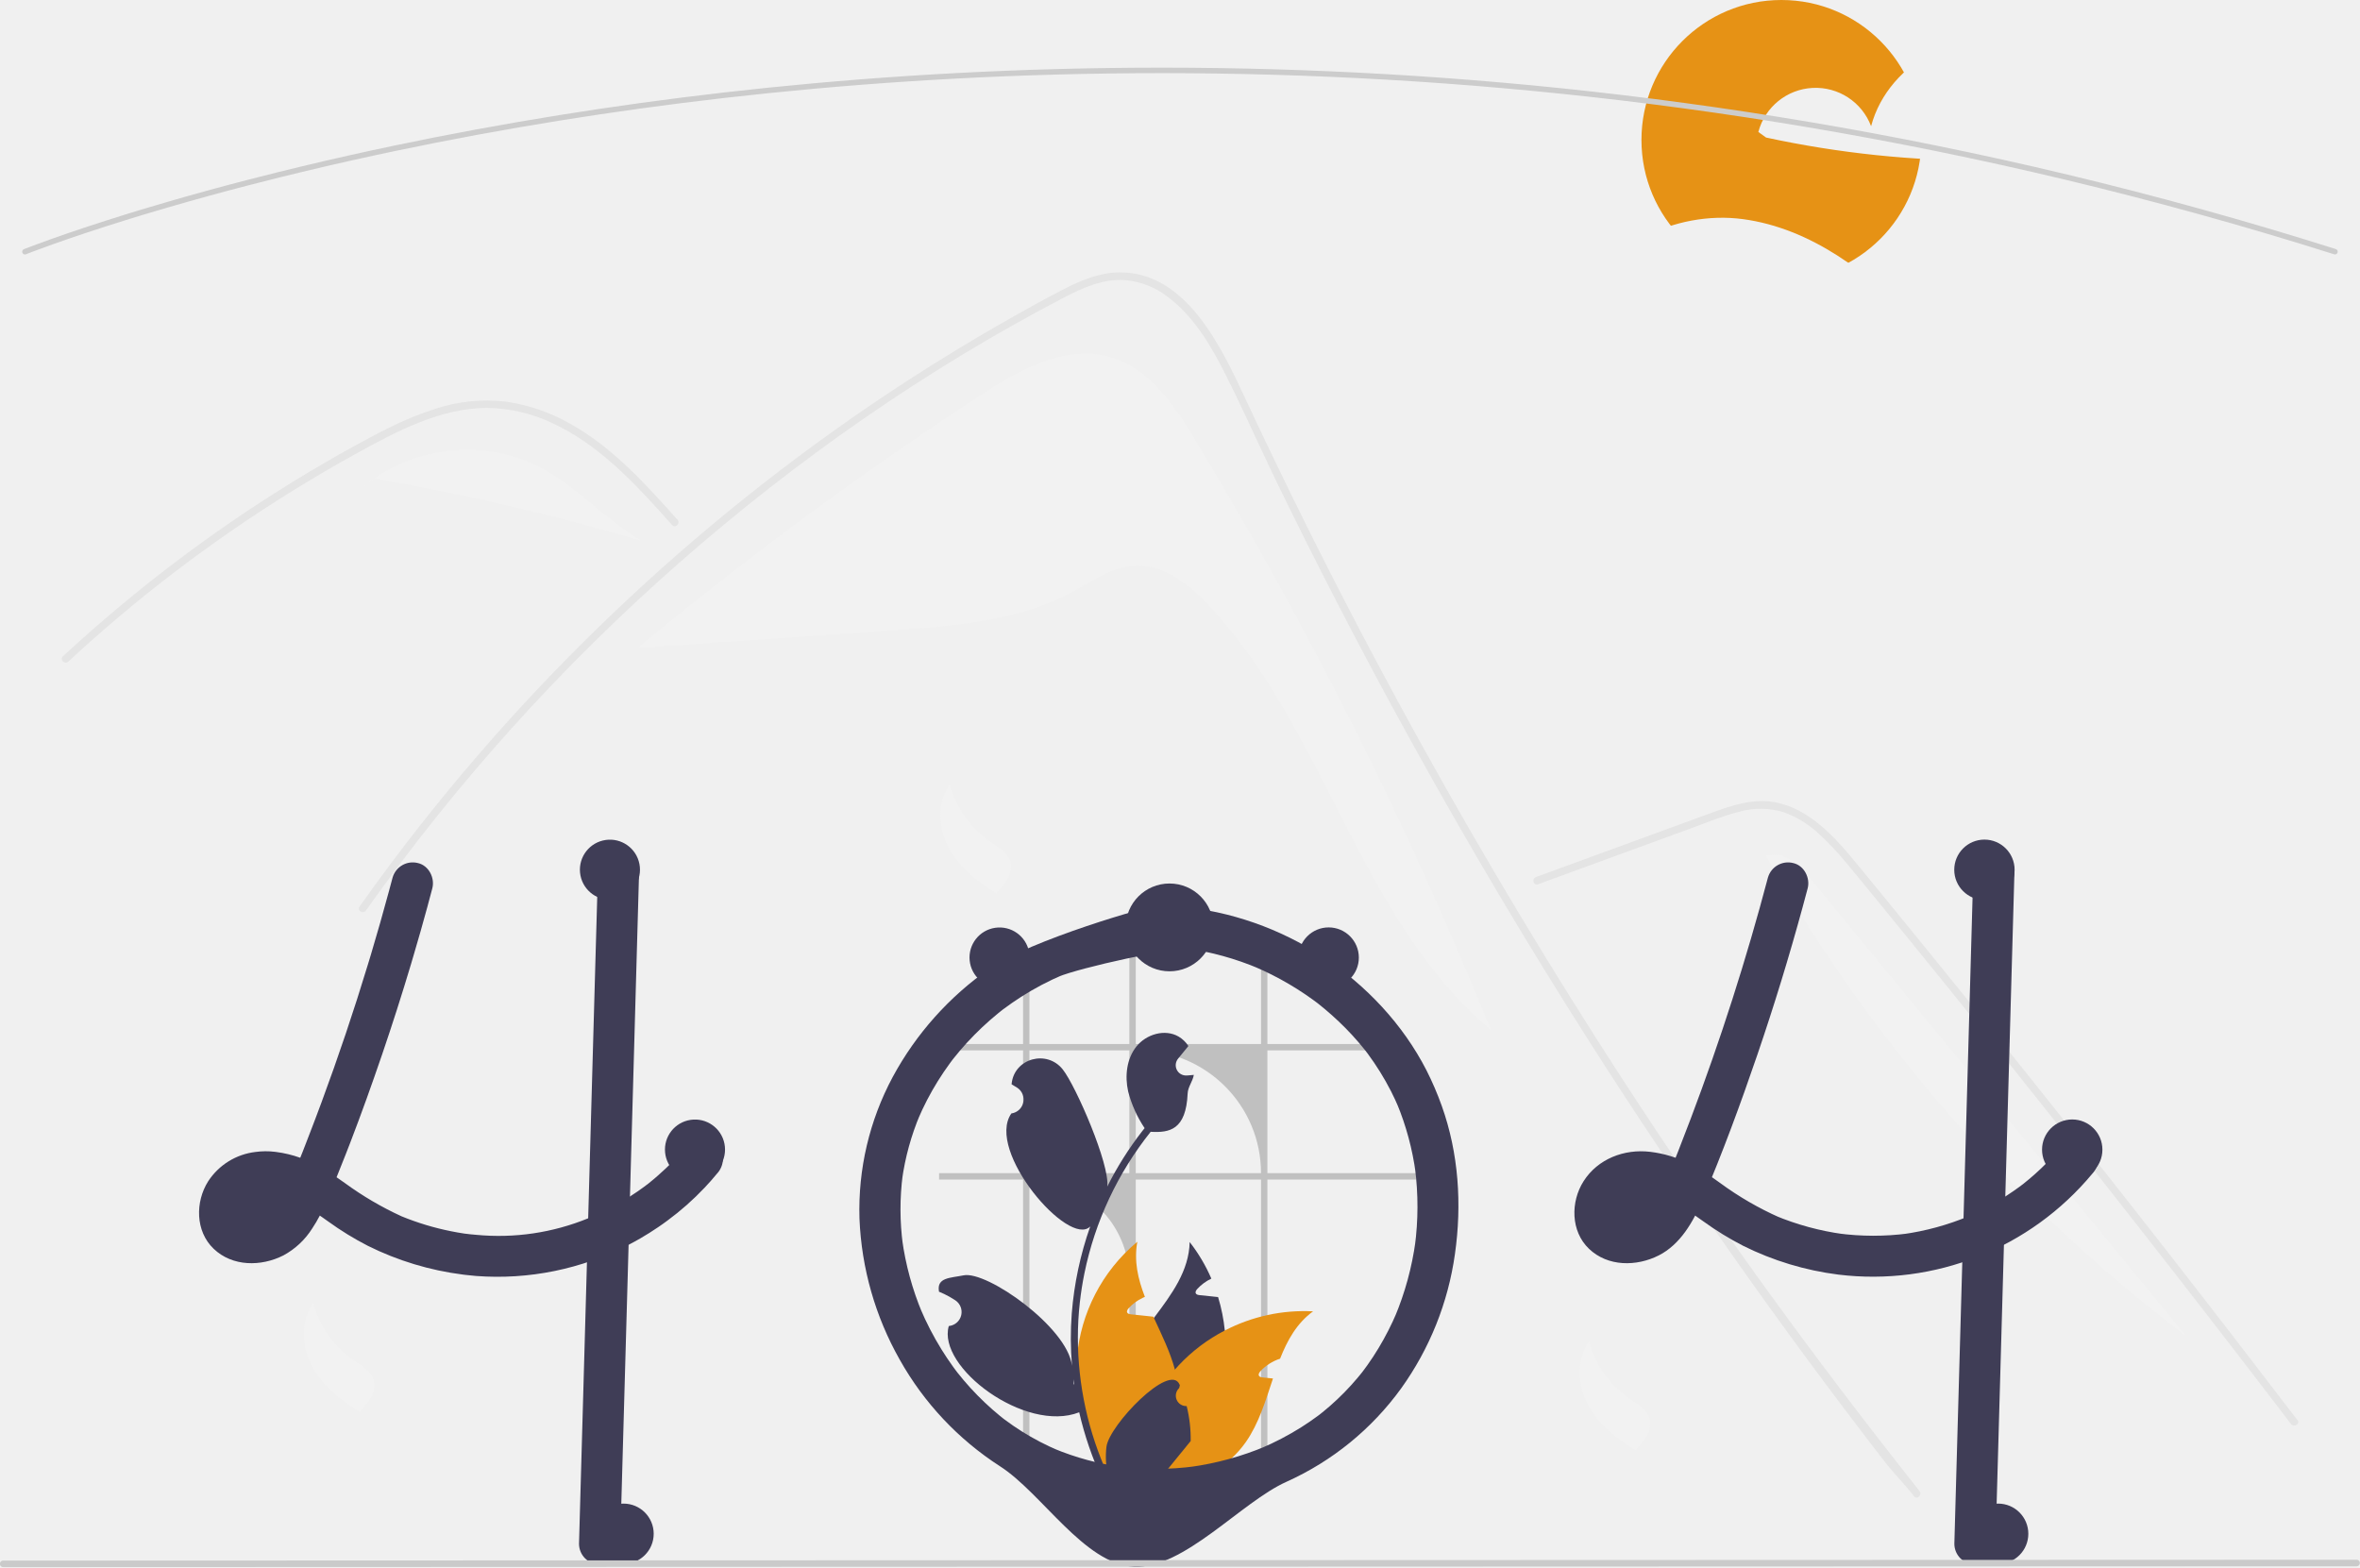
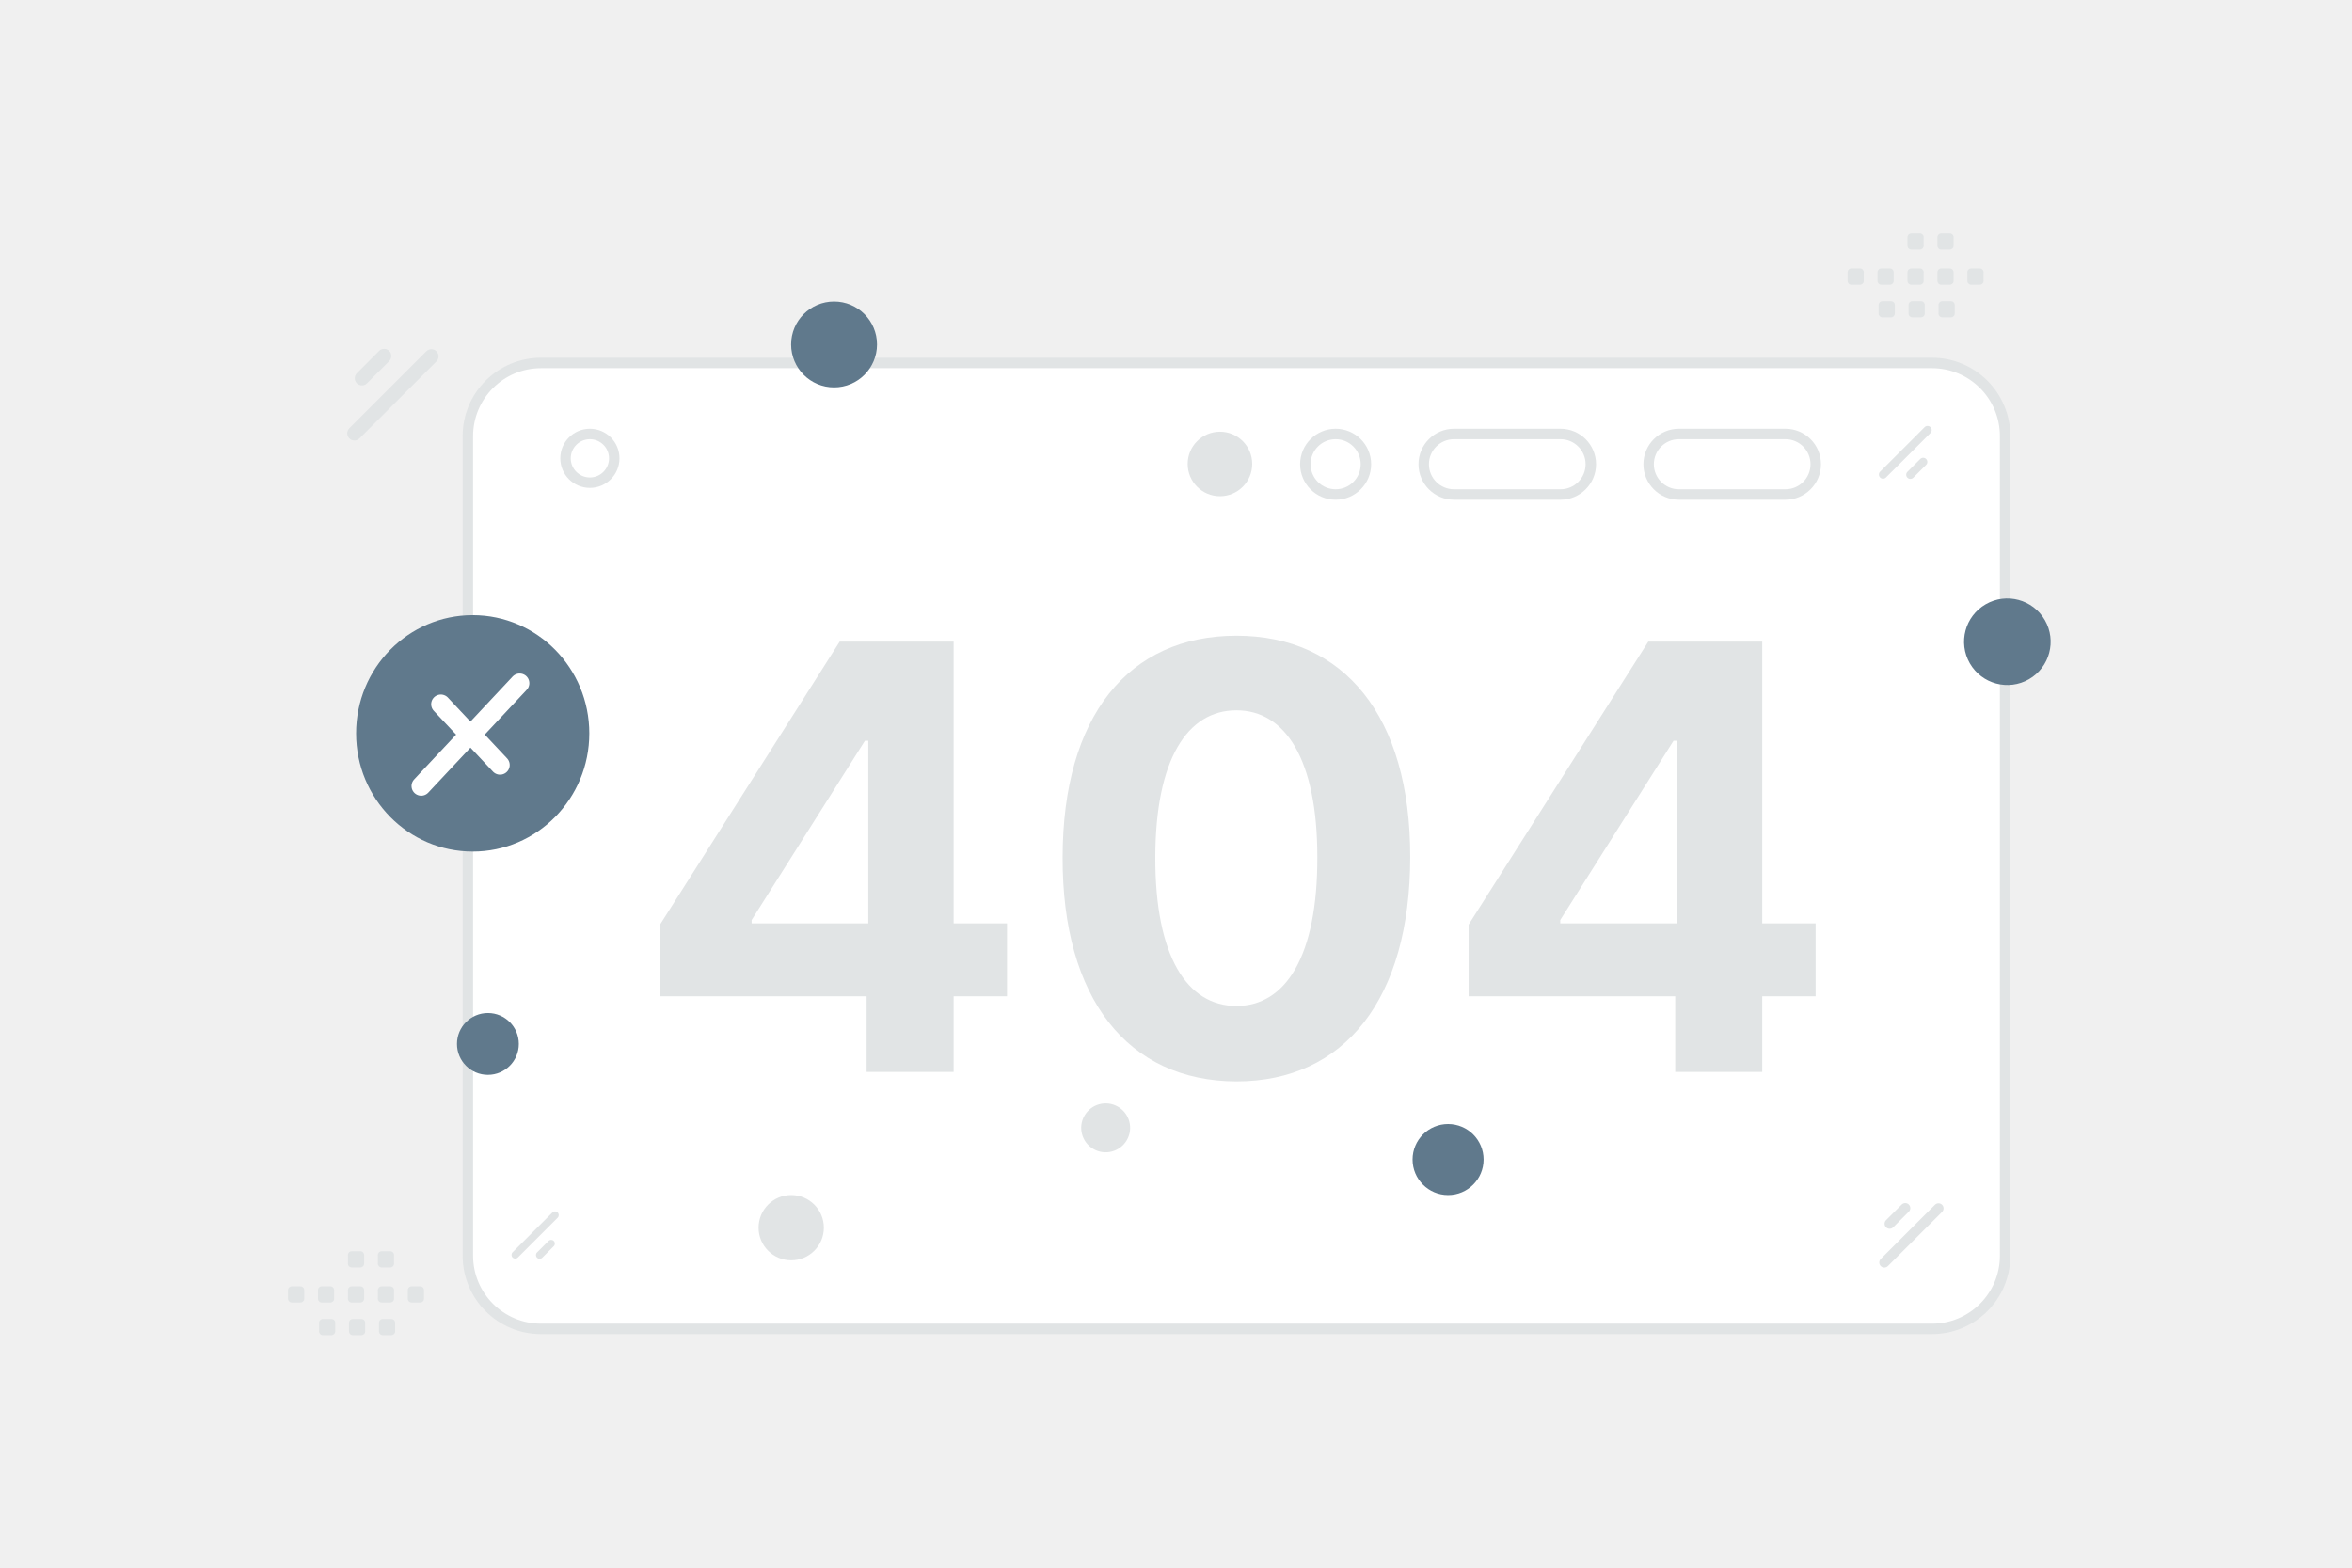
- <svg xmlns="http://www.w3.org/2000/svg" data-name="Layer 1" width="860.131" height="571.148" viewBox="0 0 860.131 571.148">
-   <path d="M605.67,324.953c-7.669-12.684-16.757-26.228-30.99-30.37-16.482-4.796-33.413,4.732-47.775,14.135a1392.157,1392.157,0,0,0-123.893,91.283l.043.492q46.226-3.188,92.451-6.376c22.265-1.535,45.296-3.283,64.972-13.816,7.467-3.997,14.745-9.336,23.206-9.708,10.512-.462,19.677,6.879,26.88,14.549,42.607,45.371,54.937,114.754,102.738,154.616A1516.995,1516.995,0,0,0,605.67,324.953Z" transform="translate(-169.9343 -164.426)" fill="#f2f2f2" />
-   <path d="M867.571,709.781c-4.712-5.95-6.637-7.343-11.285-13.348q-56.764-73.416-106.708-151.792-33.924-53.23-64.483-108.504-14.549-26.278-28.3-52.969-10.67-20.695-20.865-41.638c-1.944-3.988-3.832-7.994-5.711-12.009-4.428-9.442-8.773-18.93-13.439-28.244-5.317-10.616-11.789-21.745-21.553-28.877a29.405,29.405,0,0,0-15.319-5.895c-7.948-.513-15.282,2.769-22.176,6.353-50.439,26.301-97.659,59.276-140.37,96.798A730.778,730.778,0,0,0,303.322,496.247c-1.008,1.439-3.392.064-2.374-1.384q6.009-8.498,12.257-16.813A734.817,734.817,0,0,1,500.805,303.064q18.248-11.826,37.183-22.542c6.362-3.603,12.752-7.16,19.251-10.497,6.371-3.273,13.137-6.215,20.416-6.325,24.77-.385,37.595,27.667,46.405,46.542q4.153,8.911,8.406,17.766,16.075,33.621,33.387,66.628,10.685,20.379,21.837,40.52,34.707,62.718,73.779,122.897c34.506,53.143,68.737,100.089,108.046,149.785C870.596,709.213,868.662,711.175,867.571,709.781Z" transform="translate(-169.9343 -164.426)" fill="#e4e4e4" />
-   <path d="M414.916,355.804c-1.439-1.604-2.869-3.209-4.318-4.813-11.422-12.633-23.679-25.118-39.364-32.361a57.11,57.11,0,0,0-23.927-5.546c-8.562.028-16.932,2.273-24.843,5.418-3.74,1.494-7.398,3.19-11.001,4.996-4.116,2.072-8.159,4.281-12.183,6.509q-11.331,6.27-22.368,13.091-21.961,13.572-42.546,29.216-10.671,8.113-20.902,16.758-9.516,8.031-18.646,16.492c-1.302,1.201-3.245-.743-1.944-1.943,1.604-1.494,3.227-2.979,4.85-4.446q6.875-6.215,13.971-12.193,12.939-10.918,26.549-20.993,21.163-15.676,43.783-29.225,11.304-6.765,22.918-12.963c2.338-1.247,4.703-2.466,7.096-3.621a113.116,113.116,0,0,1,16.868-6.866,60.006,60.006,0,0,1,25.476-2.503,66.327,66.327,0,0,1,23.505,8.131c15.401,8.608,27.346,21.919,38.97,34.909C418.033,355.171,416.099,357.124,414.916,355.804Z" transform="translate(-169.9343 -164.426)" fill="#e4e4e4" />
-   <path d="M730.477,486.711l36.905-13.498,18.323-6.702c5.968-2.183,11.921-4.667,18.09-6.23a28.539,28.539,0,0,1,16.374.209,37.738,37.738,0,0,1,12.771,7.917,103.64,103.64,0,0,1,10.475,11.186c3.989,4.794,7.92,9.639,11.868,14.467q24.441,29.891,48.563,60.041,24.121,30.15,47.92,60.556,23.857,30.48,47.385,61.216,2.882,3.765,5.76,7.534c1.06,1.388,3.449.02,2.375-1.388Q983.582,650.974,959.549,620.184q-24.092-30.864-48.516-61.466-24.424-30.601-49.179-60.937-6.167-7.558-12.354-15.099c-3.48-4.241-6.92-8.527-10.736-12.474-7.005-7.245-15.758-13.648-26.234-13.822-6.16-.102-12.121,1.852-17.844,3.923-6.17,2.232-12.325,4.506-18.486,6.759l-37.163,13.592-9.291,3.398c-1.649.603-.937,3.262.731,2.652Z" transform="translate(-169.9343 -164.426)" fill="#e4e4e4" />
-   <path d="M366.377,334.526c-18.754-9.639-42.771-7.751-60.005,4.291a855.847,855.847,0,0,1,97.371,22.726C390.46,353.759,380.07,341.563,366.377,334.526Z" transform="translate(-169.9343 -164.426)" fill="#f2f2f2" />
-   <path d="M306.188,338.784l-3.61,2.935c1.221-1.027,2.491-1.99,3.795-2.901C306.311,338.807,306.249,338.795,306.188,338.784Z" transform="translate(-169.9343 -164.426)" fill="#f2f2f2" />
-   <path d="M831.549,486.846c-3.633-4.422-7.56-9.052-12.994-10.848l-5.073.2A575.436,575.436,0,0,0,966.749,651.418Q899.149,569.132,831.549,486.846Z" transform="translate(-169.9343 -164.426)" fill="#f2f2f2" />
-   <path d="M516.084,450.367A37.481,37.481,0,0,0,531.015,471.325c2.82,1.92,6.157,3.762,7.122,7.035a8.379,8.379,0,0,1-.874,6.15,24.884,24.884,0,0,1-3.861,5.041l-.137.512c-6.998-4.147-13.656-9.393-17.522-16.551s-4.406-16.539.341-23.145" transform="translate(-169.9343 -164.426)" fill="#f2f2f2" />
-   <path d="M749.084,653.367A37.481,37.481,0,0,0,764.015,674.325c2.82,1.92,6.157,3.762,7.122,7.035a8.379,8.379,0,0,1-.874,6.15,24.884,24.884,0,0,1-3.861,5.041l-.137.512c-6.998-4.147-13.656-9.393-17.522-16.551s-4.406-16.539.341-23.145" transform="translate(-169.9343 -164.426)" fill="#f2f2f2" />
-   <path d="M284.084,639.367A37.481,37.481,0,0,0,299.015,660.325c2.82,1.92,6.157,3.762,7.122,7.035a8.379,8.379,0,0,1-.874,6.15,24.884,24.884,0,0,1-3.861,5.041l-.137.512c-6.998-4.147-13.656-9.393-17.522-16.551s-4.406-16.539.341-23.145" transform="translate(-169.9343 -164.426)" fill="#f2f2f2" />
-   <circle cx="649.249" cy="51" r="51" fill="#e69215" />
-   <path d="M911.219,176.296c-24.717-3.341-52.935,10.019-59.341,34.124a21.597,21.597,0,0,0-41.094,2.109l2.83,2.027a372.275,372.275,0,0,0,160.659-.726C957.079,195.76,935.935,179.637,911.219,176.296Z" transform="translate(-169.9343 -164.426)" fill="#f0f0f0" />
-   <path d="M805.219,244.296c-24.717-3.341-52.935,10.019-59.341,34.124a21.597,21.597,0,0,0-41.094,2.109l2.83,2.027a372.275,372.275,0,0,0,160.659-.726C851.079,263.76,829.935,247.637,805.219,244.296Z" transform="translate(-169.9343 -164.426)" fill="#f0f0f0" />
-   <path d="M1020.946,257.154a.982.982,0,0,1-.302-.047C756.237,173.489,523.199,184.424,374.264,208.321c-20.269,3.251-40.591,7.006-60.404,11.161-5.058,1.06-10.306,2.195-15.597,3.378-6.319,1.407-12.554,2.856-18.532,4.306q-3.873.917-7.595,1.849c-3.758.928-7.572,1.895-11.66,2.957-4.568,1.178-9.209,2.413-13.797,3.672a.442.442,0,0,1-.051.015l0.0.001c-5.183,1.415-10.338,2.871-15.323,4.325-2.698.779-5.304,1.548-7.799,2.307-.279.077-.526.151-.776.228l-.536.163c-.311.095-.617.188-.924.275l-.02.006 0.0.001-.812.252c-.968.293-1.912.579-2.841.864-24.545,7.566-38.038,12.949-38.171,13.002a1,1,0,1,1-.744-1.856c.134-.053,13.693-5.463,38.328-13.058.932-.286,1.879-.572,2.85-.866l.754-.234c.026-.01.052-.018.078-.025.305-.087.61-.18.919-.273l.537-.163c.268-.081.531-.161.801-.235,2.479-.754,5.093-1.524,7.798-2.307,4.987-1.455,10.147-2.911,15.334-4.328.016-.006.033-.01.049-.015v-.001c4.604-1.263,9.263-2.503,13.845-3.685,4.094-1.063,7.915-2.032,11.68-2.962q3.738-.93,7.609-1.853c5.985-1.451,12.233-2.902,18.563-4.312,5.299-1.184,10.556-2.322,15.622-3.383,19.843-4.162,40.198-7.923,60.497-11.179C523.096,182.415,756.467,171.463,1021.246,255.201a1.0 1,0,0,1-.301,1.953Z" transform="translate(-169.9343 -164.426)" fill="#ccc" />
-   <path d="M432.923,584.266a6.729,6.729,0,0,0-1.7-2.67,6.43,6.43,0,0,0-.92-.71c-2.61-1.74-6.51-2.13-8.99,0a5.81,5.81,0,0,0-.69.71q-1.11,1.365-2.28,2.67c-1.28,1.46-2.59,2.87-3.96,4.24-.39.38-.78.77-1.18,1.15-.23.23-.46.45-.69.67-.88.84-1.78,1.65-2.69,2.45-.48.43-.96.85-1.45,1.26-.73.61-1.46,1.22-2.2,1.81-.07.05-.14.1-.21.16-.02.01-.03.03-.05.04-.01,0-.02,0-.03.02a.179.179,0,0,0-.07.05c-.22.15-.37.25-.48.34.04-.02.08-.05.12-.07-.18.14-.37.28-.55.42-1.75,1.29-3.54,2.53-5.37,3.69a99.21,99.21,0,0,1-14.22,7.55c-.33.13-.67.27-1.01.4a85.97,85.97,0,0,1-40.85,6.02q-2.13-.165-4.26-.45c-1.64-.24-3.27-.53-4.89-.86a97.932,97.932,0,0,1-18.02-5.44,118.652,118.652,0,0,1-20.66-12.12c-1-.71-2.01-1.42-3.02-2.11,1.15-2.82,2.28-5.64,3.38-8.48.55-1.37,1.08-2.74,1.6-4.12,4.09-10.63,7.93-21.36,11.61-32.13q5.58-16.365,10.53-32.92.51-1.68.99-3.36,2.595-8.745,4.98-17.53c.15-.57.31-1.13.45-1.7q.69-2.52,1.35-5.04c1-3.79-1.26-8.32-5.24-9.23a7.634,7.634,0,0,0-9.22,5.24c-.43,1.62-.86,3.23-1.3,4.85q-3.165,11.745-6.66,23.41-.51,1.68-1.02,3.36-7.71,25.41-16.93,50.31-1.11,3.015-2.25,6.01c-.37.98-.74,1.96-1.12,2.94-.73,1.93-1.48,3.86-2.23,5.79-.43,1.13-.87,2.26-1.31,3.38-.29.71-.57,1.42-.85,2.12a41.809,41.809,0,0,0-8.81-2.12l-.48-.06a27.397,27.397,0,0,0-7.01.06,23.914,23.914,0,0,0-17.24,10.66c-4.77,7.51-4.71,18.25,1.98,24.63,6.89,6.57,17.32,6.52,25.43,2.41a28.351,28.351,0,0,0,10.52-9.86,50.569,50.569,0,0,0,2.74-4.65c.21.14.42.28.63.43.8.56,1.6,1.13,2.39,1.69a111.738,111.738,0,0,0,14.51,8.91,108.359,108.359,0,0,0,34.62,10.47c.27.03.53.07.8.1,1.33.17,2.67.3,4.01.41a103.782,103.782,0,0,0,55.58-11.36q2.175-1.125,4.31-2.36,3.315-1.92,6.48-4.08c1.15-.78,2.27-1.57,3.38-2.4a101.042,101.042,0,0,0,13.51-11.95q2.355-2.475,4.51-5.11a8.061,8.061,0,0,0,2.2-5.3A7.564,7.564,0,0,0,432.923,584.266Zm-165.59,23.82c.21-.15.42-.31.62-.47C267.893,607.766,267.603,607.936,267.333,608.086Zm3.21-3.23c-.23.26-.44.52-.67.78a23.366,23.366,0,0,1-2.25,2.2c-.11.1-.23.2-.35.29a.01.01,0,0,0-.01.01,3.804,3.804,0,0,0-.42.22q-.645.39-1.32.72a17.005,17.005,0,0,1-2.71.75,16.799,16.799,0,0,1-2.13.02h-.02a14.823,14.823,0,0,1-1.45-.4c-.24-.12-.47-.26-.7-.4-.09-.08-.17-.16-.22-.21a2.44,2.44,0,0,1-.27-.29.01.01,0,0,0-.01-.01c-.11-.2-.23-.4-.34-.6a.031.031,0,0,1-.01-.02c-.08-.25-.15-.51-.21-.77a12.511,12.511,0,0,1,.01-1.37,13.467,13.467,0,0,1,.54-1.88,11.068,11.068,0,0,1,.69-1.26c.02-.04.12-.2.23-.38.01-.01.01-.01.01-.02.15-.17.3-.35.46-.51.27-.3.56-.56.85-.83a18.022,18.022,0,0,1,1.75-1.01,19.481,19.481,0,0,1,2.93-.79,24.989,24.989,0,0,1,4.41.04,30.301,30.301,0,0,1,4.1,1.01,36.945,36.945,0,0,1-2.77,4.54C270.623,604.746,270.583,604.806,270.543,604.856Zm-11.12-3.29a2.18,2.18,0,0,1-.31.39A1.409,1.409,0,0,1,259.423,601.566Z" transform="translate(-169.9343 -164.426)" fill="#3f3d56" />
-   <path d="M402.863,482.136q-.135,4.71-.27,9.42-.285,10.455-.59,20.92-.315,11.775-.66,23.54-.165,6.075-.34,12.15-.465,16.365-.92,32.72c-.03,1.13-.07,2.25-.1,3.38q-.225,8.115-.45,16.23-.255,8.805-.5,17.61-.18,6.6-.37,13.21-1.35,47.895-2.7,95.79a7.648,7.648,0,0,1-7.5,7.5,7.561,7.561,0,0,1-7.5-7.5q.75-26.94,1.52-53.88.675-24.36,1.37-48.72.225-8.025.45-16.06.345-12.09.68-24.18c.03-1.13.07-2.25.1-3.38.02-.99.05-1.97.08-2.96q.66-23.475,1.32-46.96.27-9.24.52-18.49.3-10.545.6-21.08c.09-3.09.17-6.17.26-9.26a7.648,7.648,0,0,1,7.5-7.5A7.561,7.561,0,0,1,402.863,482.136Z" transform="translate(-169.9343 -164.426)" fill="#3f3d56" />
-   <path d="M814.291,484.217a893.238,893.238,0,0,1-28.161,87.941c-3.007,7.946-6.083,15.877-9.371,23.712l.756-1.792a54.583,54.583,0,0,1-5.59,10.612q-.229.321-.467.636,1.166-1.49.443-.589c-.254.301-.505.602-.768.895a23.664,23.664,0,0,1-2.249,2.203q-.301.258-.612.504l.938-.729c-.109.257-.873.597-1.111.743a18.254,18.254,0,0,1-2.405,1.219l1.792-.756a19.086,19.086,0,0,1-4.231,1.161l1.994-.268a17.021,17.021,0,0,1-4.298.046l1.994.268a14.002,14.002,0,0,1-3.405-.917l1.792.756a12.012,12.012,0,0,1-1.679-.896c-.271-.177-1.105-.809-.015.025,1.133.866.146.074-.088-.156-.194-.192-.37-.4-.56-.595-.882-.905.996,1.557.397.499a18.182,18.182,0,0,1-.878-1.637l.756,1.792a11.925,11.925,0,0,1-.728-2.651l.268,1.994a13.651,13.651,0,0,1-.003-3.405l-.268,1.994a15.964,15.964,0,0,1,.995-3.68l-.756,1.792a16.729,16.729,0,0,1,1.178-2.298,6.729,6.729,0,0,1,.729-1.071c.049.016-1.269,1.513-.569.757.183-.198.354-.406.539-.602.296-.314.614-.601.926-.898,1.045-.994-1.462.966-.257.179a19.049,19.049,0,0,1,2.749-1.499l-1.792.756a20.311,20.311,0,0,1,4.995-1.34l-1.994.268a25.628,25.628,0,0,1,6.461.076l-1.994-.268a33.211,33.211,0,0,1,7.892,2.22l-1.792-.756c5.39,2.314,10.163,5.749,14.928,9.118a111.95,111.95,0,0,0,14.506,8.906,108.388,108.388,0,0,0,34.622,10.474,103.933,103.933,0,0,0,92.586-36.752,8.078,8.078,0,0,0,2.197-5.303,7.632,7.632,0,0,0-2.197-5.303c-2.752-2.526-7.949-3.239-10.607,0a95.636,95.636,0,0,1-8.107,8.727q-2.017,1.914-4.142,3.71-1.214,1.026-2.461,2.011c-.393.311-1.619,1.138.263-.197-.431.306-.845.64-1.271.955a99.269,99.269,0,0,1-20.332,11.565l1.792-.756a96.836,96.836,0,0,1-24.171,6.622l1.994-.268a97.643,97.643,0,0,1-25.754-.038l1.994.268a99.8,99.8,0,0,1-24.857-6.77l1.792.756a116.025,116.025,0,0,1-21.736-12.591,86.877,86.877,0,0,0-11.113-6.994,42.824,42.824,0,0,0-14.438-4.389c-9.439-1.111-19.057,2.566-24.246,10.72-4.776,7.505-4.714,18.244,1.974,24.625,6.888,6.572,17.318,6.517,25.436,2.406,7.817-3.959,12.513-12.185,15.815-19.942,7.431-17.455,14.01-35.314,20.14-53.263q9.097-26.637,16.499-53.813.917-3.366,1.807-6.739c1.001-3.789-1.261-8.32-5.238-9.226a7.633,7.633,0,0,0-9.226,5.238Z" transform="translate(-169.9343 -164.426)" fill="#3f3d56" />
-   <path d="M889.124,482.136l-2.7,95.793-2.685,95.294-1.518,53.884a7.565,7.565,0,0,0,7.5,7.5,7.649,7.649,0,0,0,7.5-7.5l2.7-95.793,2.685-95.294,1.518-53.884a7.565,7.565,0,0,0-7.5-7.5,7.649,7.649,0,0,0-7.5,7.5Z" transform="translate(-169.9343 -164.426)" fill="#3f3d56" />
-   <path d="M629.526,700.361h2.329V594.319h54.329v-2.323H631.855V547.252H673.81q-.923-1.173-1.899-2.317H631.855V515.382c-.77-.328-1.547-.645-2.329-.944V544.935h-45.652V507.07c-.782.036-1.553.09-2.329.155v37.71h-36.42V516.684c-.782.346-1.553.711-2.317,1.093V544.935h-30.616v2.317h30.616v44.744h-30.616v2.323h30.616V700.361h2.317V594.319a36.413,36.413,0,0,1,36.42,36.42v69.622h2.329V594.319h45.652Zm-84.401-108.365V547.252h36.42v44.744Zm38.749,0V547.252h.914a44.741,44.741,0,0,1,44.738,44.744Z" transform="translate(-169.9343 -164.426)" opacity="0.2" />
-   <path d="M615.303,668.566a63.059,63.059,0,0,1-20.05,33.7c-.74.64-1.48,1.26-2.25,1.87q-2.805.255-5.57.52c-1.53.14-3.04.29-4.54.43l-.27.03-.19-1.64-.76-6.64a37.623,37.623,0,0,1-3.3-32.44c2.64-7.12,7.42-13.41,12.12-19.65,6.49-8.62,12.8-17.14,13.03-27.65a60.544,60.544,0,0,1,7.9,13.33,16.432,16.432,0,0,0-5.12,3.77c-.41.45-.82,1.08-.54,1.62.24.46.84.57,1.36.63,1.25.13,2.51.26,3.76.39,1,.11,2,.21,3,.32a63.99,63.99,0,0,1,2.45,12.18A61.189,61.189,0,0,1,615.303,668.566Z" transform="translate(-169.9343 -164.426)" fill="#3f3d56" />
-   <path d="M648.503,642.356c-5.9,4.29-9.35,10.46-12.03,17.26a16.628,16.628,0,0,0-7.17,4.58c-.41.45-.82,1.08-.54,1.62.24.46.84.57,1.36.63,1.25.13,2.51.26,3.76.39-2.68,8.04-5.14,16.36-9.88,23.15a36.989,36.989,0,0,1-12.03,10.91,38.492,38.492,0,0,1-4.02,1.99q-7.62.585-14.95,1.25-2.805.255-5.57.52c-1.53.14-3.04.29-4.54.43q-.015-.825,0-1.65a63.304,63.304,0,0,1,15.25-39.86c.45-.52.91-1.03,1.38-1.54a61.792,61.792,0,0,1,16.81-12.7A62.654,62.654,0,0,1,648.503,642.356Z" transform="translate(-169.9343 -164.426)" fill="#e69215" />
-   <path d="M589.163,699.526l-1.15,3.4-.58,1.73c-1.53.14-3.04.29-4.54.43l-.27.03c-1.66.17-3.31.34-4.96.51-.43-.5-.86-1.01-1.28-1.53a62.03,62.03,0,0,1,8.07-87.11c-1.32,6.91.22,13.53,2.75,20.1-.27.11-.53.22-.78.34a16.432,16.432,0,0,0-5.12,3.77c-.41.45-.82,1.08-.54,1.62.24.46.84.57,1.36.63,1.25.13,2.51.26,3.76.39,1,.11,2,.21,3,.32q.705.075,1.41.15c.07.15.13.29.2.44,2.85,6.18,5.92,12.39,7.65,18.83a43.666,43.666,0,0,1,1.02,4.91A37.604,37.604,0,0,1,589.163,699.526Z" transform="translate(-169.9343 -164.426)" fill="#e69215" />
-   <path d="M689.821,554.487c-8.609-16.792-21.946-30.921-37.632-41.304a114.237,114.237,0,0,0-52.563-18.38q-3.69-.335-7.399-.393c-2.921-.044-46.866,12.632-61.587,22.982a114.295,114.295,0,0,0-35.333,39.527,102.5,102.5,0,0,0-12.126,51.633,113.564,113.564,0,0,0,14.703,51.476,110.475,110.475,0,0,0,36.444,38.746C549.667,708.561,565.074,734.51,583.183,735.426c18.246.923,39.054-23.555,55.695-30.987a104.425,104.425,0,0,0,41.726-34.005,110.25,110.25,0,0,0,19.599-48.948c2.574-18.083,1.374-36.733-4.801-54.016a111.86,111.86,0,0,0-5.58-12.983c-1.78-3.505-6.996-4.796-10.261-2.691a7.68,7.68,0,0,0-2.691,10.261q1.568,3.088,2.915,6.278l-.756-1.792a101.151,101.151,0,0,1,6.876,25.538l-.268-1.994a109.229,109.229,0,0,1-.066,28.683l.268-1.994a109.734,109.734,0,0,1-7.555,27.674l.756-1.792a104.212,104.212,0,0,1-6.672,13.098q-1.923,3.186-4.081,6.222c-.632.888-1.283,1.761-1.939,2.631-.856,1.136,1.167-1.483.282-.369-.151.19-.3.38-.452.569q-.681.852-1.382,1.688a93.613,93.613,0,0,1-10.176,10.384q-1.366,1.192-2.778,2.331c-.469.378-.932.773-1.421,1.125.019-.013,1.58-1.199.656-.511-.29.216-.579.436-.87.652q-2.91,2.156-5.974,4.092a103.485,103.485,0,0,1-14.756,7.713l1.792-.756a109.215,109.215,0,0,1-27.597,7.552l1.994-.268a108.154,108.154,0,0,1-28.589.051l1.994.268a99.835,99.835,0,0,1-25.095-6.784l1.792.756a93.643,93.643,0,0,1-13.416-6.991q-3.174-2-6.184-4.247c-.286-.214-.57-.43-.855-.645-.915-.691.658.51.67.518a19.169,19.169,0,0,1-1.535-1.225q-1.454-1.184-2.861-2.422a101.989,101.989,0,0,1-10.493-10.709q-1.213-1.434-2.374-2.911c-.335-.426-.947-1.29.404.529-.178-.239-.362-.474-.542-.712q-.647-.858-1.276-1.728-2.203-3.048-4.188-6.246a109.29,109.29,0,0,1-7.805-15.108l.756,1.792a106.588,106.588,0,0,1-7.34-26.837l.268,1.994a97.866,97.866,0,0,1-.048-25.636l-.268,1.994A94.673,94.673,0,0,1,505.276,570.55l-.756,1.792a101.557,101.557,0,0,1,7.195-13.856q2.066-3.323,4.378-6.485.525-.718,1.062-1.428c.324-.428,1.215-1.493-.305.388.149-.184.293-.374.439-.56q1.269-1.608,2.6-3.165A107.402,107.402,0,0,1,530.772,536.215q1.474-1.292,2.995-2.529.691-.562,1.391-1.113c.187-.147.376-.291.562-.439-1.997,1.59-.555.433-.102.093q3.134-2.348,6.435-4.461a103.644,103.644,0,0,1,15.387-8.108l-1.792.756c7.76-3.258,42.141-10.949,48.394-10.11l-1.994-.268A106.225,106.225,0,0,1,628.768,517.419l-1.792-.756a110.313,110.313,0,0,1,12.6,6.329q3.043,1.784,5.967,3.763,1.384.937,2.738,1.915.677.489,1.346.989c.248.185.494.373.741.558,1.039.779-1.431-1.128-.342-.267a110.843,110.843,0,0,1,10.368,9.253q2.401,2.445,4.637,5.045,1.147,1.334,2.246,2.708c.364.455,1.605,2.101.084.085.372.493.747.982,1.114,1.479a97.977,97.977,0,0,1,8.392,13.538c1.793,3.498,6.987,4.802,10.261,2.691A7.677,7.677,0,0,0,689.821,554.487Z" transform="translate(-169.9343 -164.426)" fill="#3f3d56" />
-   <path d="M602.431,676.882a3.78,3.78,0,0,1-2.739-6.551c.095-.379.164-.651.259-1.03q-.051-.124-.103-.247c-3.48-8.298-25.685,14.833-26.645,22.632a30.029,30.029,0,0,0,.527,10.328A120.392,120.392,0,0,1,562.778,652.01a116.202,116.202,0,0,1,.721-12.963q.597-5.293,1.657-10.511a121.787,121.787,0,0,1,24.151-51.616c6.874.384,12.898-.663,13.48-13.985.103-2.37,1.861-4.422,2.248-6.756-.656.086-1.323.14-1.979.183-.204.011-.42.021-.624.032l-.077.003a3.745,3.745,0,0,1-3.076-6.101q.425-.523.851-1.046c.43-.538.871-1.065,1.302-1.603a1.865,1.865,0,0,0,.14-.161c.495-.613.99-1.216,1.485-1.829a10.829,10.829,0,0,0-3.55-3.432c-4.959-2.905-11.801-.893-15.384,3.593-3.593,4.486-4.271,10.779-3.023,16.384a43.398,43.398,0,0,0,6.003,13.383c-.269.344-.549.678-.818,1.022a122.574,122.574,0,0,0-12.794,20.268c1.016-7.939-11.412-36.608-16.218-42.681-5.773-7.294-17.611-4.111-18.628,5.136q-.015.134-.029.268,1.071.604,2.096,1.282a5.127,5.127,0,0,1-2.067,9.33l-.105.016c-9.556,13.644,21.077,49.155,28.745,41.181a125.11,125.11,0,0,0-6.734,31.693,118.664,118.664,0,0,0,.086,19.16l-.032-.226C558.902,648.154,529.674,627.514,521.139,629.233c-4.917.99-9.76.765-9.013,5.725q.018.119.036.237a34.442,34.442,0,0,1,3.862,1.861q1.071.604,2.096,1.282a5.127,5.127,0,0,1-2.067,9.33l-.105.016c-.075.011-.14.022-.215.032-4.35,14.966,27.907,39.12,47.518,31.435h.011a125.075,125.075,0,0,0,8.402,24.528H601.679c.108-.334.204-.678.301-1.011a34.102,34.102,0,0,1-8.305-.495c2.227-2.733,4.454-5.487,6.681-8.219a1.861,1.861,0,0,0,.14-.161c1.13-1.398,2.27-2.786,3.399-4.185l.001-.002a49.952,49.952,0,0,0-1.464-12.725Zm-34.371-67.613.016-.021-.016.043Zm-6.648,59.932-.258-.581c.011-.42.011-.839,0-1.269,0-.118-.021-.237-.021-.355.097.742.183,1.485.29,2.227Z" transform="translate(-169.9343 -164.426)" fill="#3f3d56" />
-   <circle cx="95.249" cy="439" r="11" fill="#3f3d56" />
-   <circle cx="227.249" cy="559" r="11" fill="#3f3d56" />
-   <circle cx="728.249" cy="559" r="11" fill="#3f3d56" />
-   <circle cx="755.249" cy="419" r="11" fill="#3f3d56" />
-   <circle cx="723.249" cy="317" r="11" fill="#3f3d56" />
-   <path d="M434.183,583.426a10.949,10.949,0,1,1-.21-2.16A10.992,10.992,0,0,1,434.183,583.426Z" transform="translate(-169.9343 -164.426)" fill="#3f3d56" />
-   <circle cx="484.249" cy="349" r="11" fill="#3f3d56" />
-   <path d="M545.183,513.426a10.949,10.949,0,1,1-.21-2.16A10.992,10.992,0,0,1,545.183,513.426Z" transform="translate(-169.9343 -164.426)" fill="#3f3d56" />
-   <path d="M403.183,481.426a10.949,10.949,0,1,1-.21-2.16A10.992,10.992,0,0,1,403.183,481.426Z" transform="translate(-169.9343 -164.426)" fill="#3f3d56" />
-   <circle cx="599.249" cy="443" r="11" fill="#3f3d56" />
-   <circle cx="426.249" cy="338" r="16" fill="#3f3d56" />
-   <path d="M1028.875,735.267l-857.75.307a1.191,1.191,0,1,1,0-2.381l857.75-.307a1.191,1.191,0,0,1,0,2.381Z" transform="translate(-169.9343 -164.426)" fill="#cacaca" />
+ <svg xmlns="http://www.w3.org/2000/svg" width="900" height="600" viewBox="0 0 900 600" fill="none">
+   <path fill="transparent" d="M0 0h900v600H0z" />
+   <rect x="179.031" y="138.913" width="588.237" height="369.687" rx="28" fill="#fff" stroke="#E1E4E5" stroke-width="4" />
+   <rect x="630.851" y="166.091" width="63.943" height="23.177" rx="11.589" fill="#fff" stroke="#E1E4E5" stroke-width="4" />
+   <rect x="544.79" y="166.091" width="63.943" height="23.177" rx="11.589" fill="#fff" stroke="#E1E4E5" stroke-width="4" />
+   <rect x="499.495" y="166.091" width="23.177" height="23.177" rx="11.589" fill="#fff" stroke="#E1E4E5" stroke-width="4" />
+   <path d="M252.553 381.315h79.058v28.953h33.296v-28.953h20.428v-27.908h-20.428v-107.85h-43.591L252.553 353.89v27.425zm79.701-27.908h-44.636v-1.287l43.349-68.602h1.287v69.889zm140.864 60.48c41.419 0 66.431-31.527 66.512-85.814.08-53.884-25.254-84.768-66.512-84.768-41.338 0-66.431 30.803-66.511 84.768-.161 54.126 25.012 85.733 66.511 85.814zm0-28.873c-18.899 0-31.124-18.98-31.044-56.941.081-37.397 12.225-56.217 31.044-56.217 18.739 0 30.964 18.82 30.964 56.217.08 37.961-12.144 56.941-30.964 56.941zm88.85-3.699h79.058v28.953h33.296v-28.953h20.428v-27.908h-20.428v-107.85h-43.591L561.968 353.89v27.425zm79.701-27.908h-44.636v-1.287l43.349-68.602h1.287v69.889z" fill="#E1E4E5" />
+   <rect x="216.399" y="166.091" width="18.648" height="18.648" rx="9.324" fill="#fff" stroke="#E1E4E5" stroke-width="4" />
+   <circle r="11.833" transform="matrix(1 0 0 -1 186.698 399.545)" fill="#60798C" />
+   <circle r="16.569" transform="scale(-1 1) rotate(30 -842.37 -1310.527)" fill="#60798C" />
+   <circle r="12.349" transform="matrix(-1 0 0 1 466.813 177.572)" fill="#E1E4E5" />
+   <circle cx="319.16" cy="131.833" r="16.435" fill="#60798C" />
+   <circle cx="554.114" cy="443.789" transform="rotate(180 554.114 443.789)" fill="#60798C" r="13.589" />
+   <circle r="12.49" transform="matrix(-1 0 0 1 302.76 469.868)" fill="#E1E4E5" />
+   <circle r="9.36" transform="scale(1 -1) rotate(-30 -593.95 -1005.323)" fill="#E1E4E5" />
+   <rect x="718.31" y="181.625" width="27.252" height="3.175" rx="1.588" transform="rotate(-45 718.31 181.625)" fill="#E1E4E5" />
+   <rect x="728.759" y="181.7" width="10.119" height="3.175" rx="1.588" transform="rotate(-45 728.759 181.7)" fill="#E1E4E5" />
+   <rect x="195.148" y="480.282" width="24.384" height="2.841" rx="1.42" transform="rotate(-45 195.148 480.282)" fill="#E1E4E5" />
+   <rect x="204.497" y="480.348" width="9.054" height="2.841" rx="1.42" transform="rotate(-45 204.497 480.348)" fill="#E1E4E5" />
+   <rect x="168.95" y="136.396" width="47.139" height="5.492" rx="2.746" transform="rotate(135 168.95 136.396)" fill="#E1E4E5" />
+   <rect x="150.878" y="136.267" width="17.503" height="5.492" rx="2.746" transform="rotate(135 150.878 136.267)" fill="#E1E4E5" />
+   <rect x="744.509" y="462.467" width="33.185" height="3.866" rx="1.933" transform="rotate(135 744.509 462.467)" fill="#E1E4E5" />
+   <rect x="731.786" y="462.377" width="12.322" height="3.866" rx="1.933" transform="rotate(135 731.786 462.377)" fill="#E1E4E5" />
+   <path fill-rule="evenodd" clip-rule="evenodd" d="M708.429 102.773h3.304c.799 0 1.442.65 1.442 1.442v3.304c0 .799-.65 1.442-1.442 1.442h-3.304c-.792 0-1.442-.65-1.442-1.442v-3.304a1.439 1.439 0 0 1 1.442-1.442zm11.455 0h3.304c.792 0 1.442.65 1.442 1.442v3.304c0 .799-.65 1.442-1.442 1.442h-3.304c-.792 0-1.442-.65-1.442-1.442v-3.304c0-.792.65-1.442 1.442-1.442zm11.463 0h3.304c.793 0 1.443.65 1.443 1.442v3.304c0 .799-.65 1.442-1.443 1.442h-3.304c-.792 0-1.442-.65-1.442-1.442v-3.304a1.439 1.439 0 0 1 1.442-1.442zm11.456 0h3.304c.792 0 1.442.65 1.442 1.442v3.304c0 .799-.65 1.442-1.442 1.442h-3.304a1.45 1.45 0 0 1-1.449-1.442v-3.304a1.458 1.458 0 0 1 1.449-1.442zm11.456 0h3.304c.799 0 1.449.65 1.449 1.442v3.304c0 .799-.65 1.442-1.449 1.442h-3.304c-.792 0-1.442-.65-1.442-1.442v-3.304c0-.792.65-1.442 1.442-1.442zm-33.955 12.492h3.304c.793 0 1.443.65 1.443 1.442v3.311c0 .792-.65 1.442-1.443 1.442h-3.304c-.799 0-1.442-.65-1.442-1.442v-3.304a1.44 1.44 0 0 1 1.442-1.449zm11.456 0h3.304c.792 0 1.442.65 1.442 1.442v3.311c0 .792-.65 1.442-1.442 1.442h-3.304c-.792 0-1.442-.65-1.442-1.442v-3.304a1.44 1.44 0 0 1 1.442-1.449zm11.456 0h3.304c.799 0 1.449.65 1.449 1.442v3.311a1.45 1.45 0 0 1-1.449 1.442h-3.304c-.792 0-1.442-.65-1.442-1.442v-3.304c0-.799.65-1.449 1.442-1.449zm-11.869-25.912h3.304c.793 0 1.443.65 1.443 1.442V94.1c0 .798-.65 1.442-1.443 1.442h-3.304c-.792 0-1.442-.65-1.442-1.442v-3.305a1.439 1.439 0 0 1 1.442-1.442zm11.456 0h3.304c.792 0 1.442.65 1.442 1.442V94.1c0 .798-.65 1.442-1.442 1.442h-3.304a1.45 1.45 0 0 1-1.449-1.442v-3.305a1.458 1.458 0 0 1 1.449-1.442zm-631.14 402.96h3.304c.799 0 1.442.65 1.442 1.442v3.304c0 .799-.65 1.442-1.442 1.442h-3.304c-.792 0-1.442-.65-1.442-1.442v-3.304a1.439 1.439 0 0 1 1.442-1.442zm11.455 0h3.304c.793 0 1.443.65 1.443 1.442v3.304c0 .799-.65 1.442-1.443 1.442h-3.304c-.792 0-1.442-.65-1.442-1.442v-3.304c0-.792.65-1.442 1.442-1.442zm11.463 0h3.305c.792 0 1.442.65 1.442 1.442v3.304c0 .799-.65 1.442-1.442 1.442h-3.305c-.792 0-1.442-.65-1.442-1.442v-3.304a1.44 1.44 0 0 1 1.442-1.442zm11.456 0h3.304c.792 0 1.442.65 1.442 1.442v3.304c0 .799-.65 1.442-1.442 1.442h-3.304a1.45 1.45 0 0 1-1.449-1.442v-3.304a1.458 1.458 0 0 1 1.449-1.442zm11.456 0h3.304c.799 0 1.449.65 1.449 1.442v3.304c0 .799-.65 1.442-1.449 1.442h-3.304c-.792 0-1.442-.65-1.442-1.442v-3.304c0-.792.65-1.442 1.442-1.442zm-33.954 12.492h3.304c.792 0 1.442.65 1.442 1.442v3.311c0 .792-.65 1.442-1.442 1.442h-3.304c-.799 0-1.443-.65-1.443-1.442v-3.304a1.442 1.442 0 0 1 1.443-1.449zm11.455 0h3.304c.792 0 1.442.65 1.442 1.442v3.311c0 .792-.65 1.442-1.442 1.442h-3.304c-.792 0-1.442-.65-1.442-1.442v-3.304a1.44 1.44 0 0 1 1.442-1.449zm11.456 0h3.304c.799 0 1.449.65 1.449 1.442v3.311a1.45 1.45 0 0 1-1.449 1.442h-3.304c-.792 0-1.442-.65-1.442-1.442v-3.304c0-.799.65-1.449 1.442-1.449zm-11.868-25.912h3.304c.792 0 1.442.65 1.442 1.443v3.304c0 .799-.65 1.442-1.442 1.442h-3.304c-.793 0-1.443-.65-1.443-1.442v-3.304a1.44 1.44 0 0 1 1.443-1.443zm11.455 0h3.304c.792 0 1.442.65 1.442 1.443v3.304c0 .799-.65 1.442-1.442 1.442h-3.304a1.45 1.45 0 0 1-1.449-1.442v-3.304a1.458 1.458 0 0 1 1.449-1.443z" fill="#E1E4E5" />
+   <path fill-rule="evenodd" clip-rule="evenodd" d="M180.882 325.922c-24.64 0-44.617-20.259-44.617-45.246 0-24.987 19.977-45.245 44.617-45.245 24.64 0 44.617 20.258 44.617 45.245s-19.977 45.246-44.617 45.246z" fill="#60798C" />
+   <path d="m198.857 261.476-18.848 20.109-11.316-12.064" stroke="#fff" stroke-width="7.405" stroke-linecap="round" stroke-linejoin="round" />
+   <path d="m161.178 300.835 18.848-20.109 11.316 12.064" stroke="#fff" stroke-width="7.405" stroke-linecap="round" stroke-linejoin="round" />
</svg>
